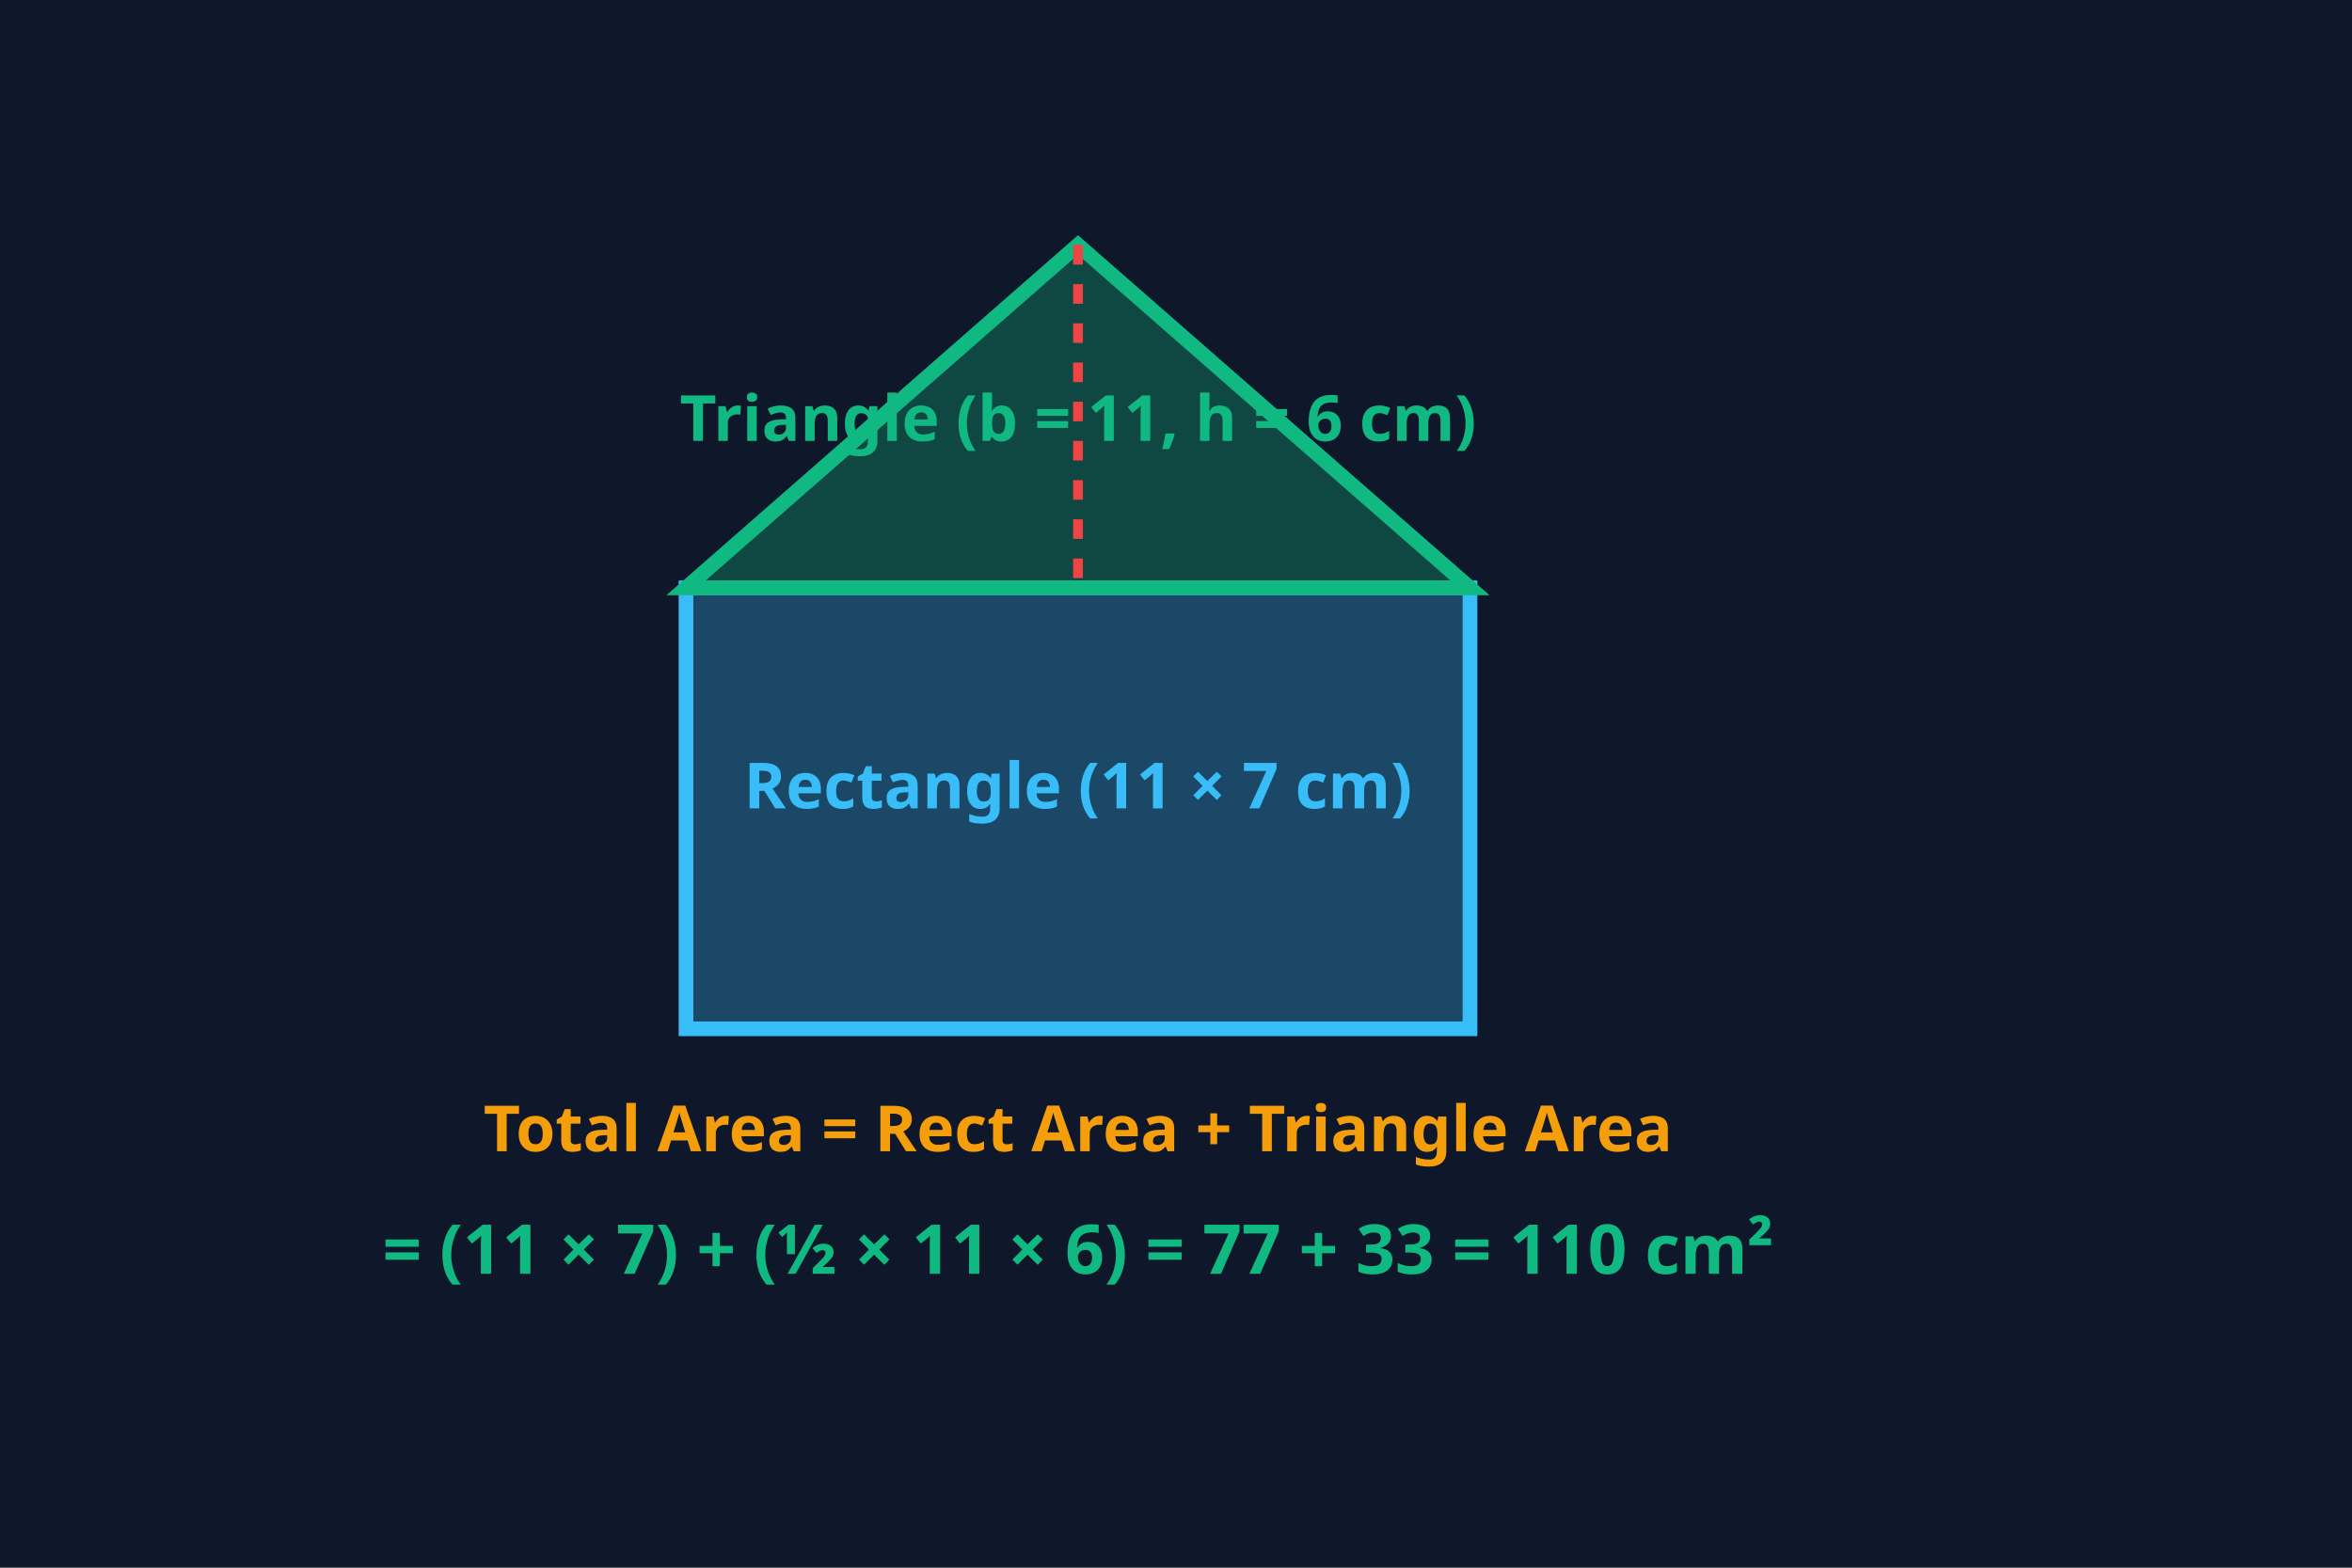
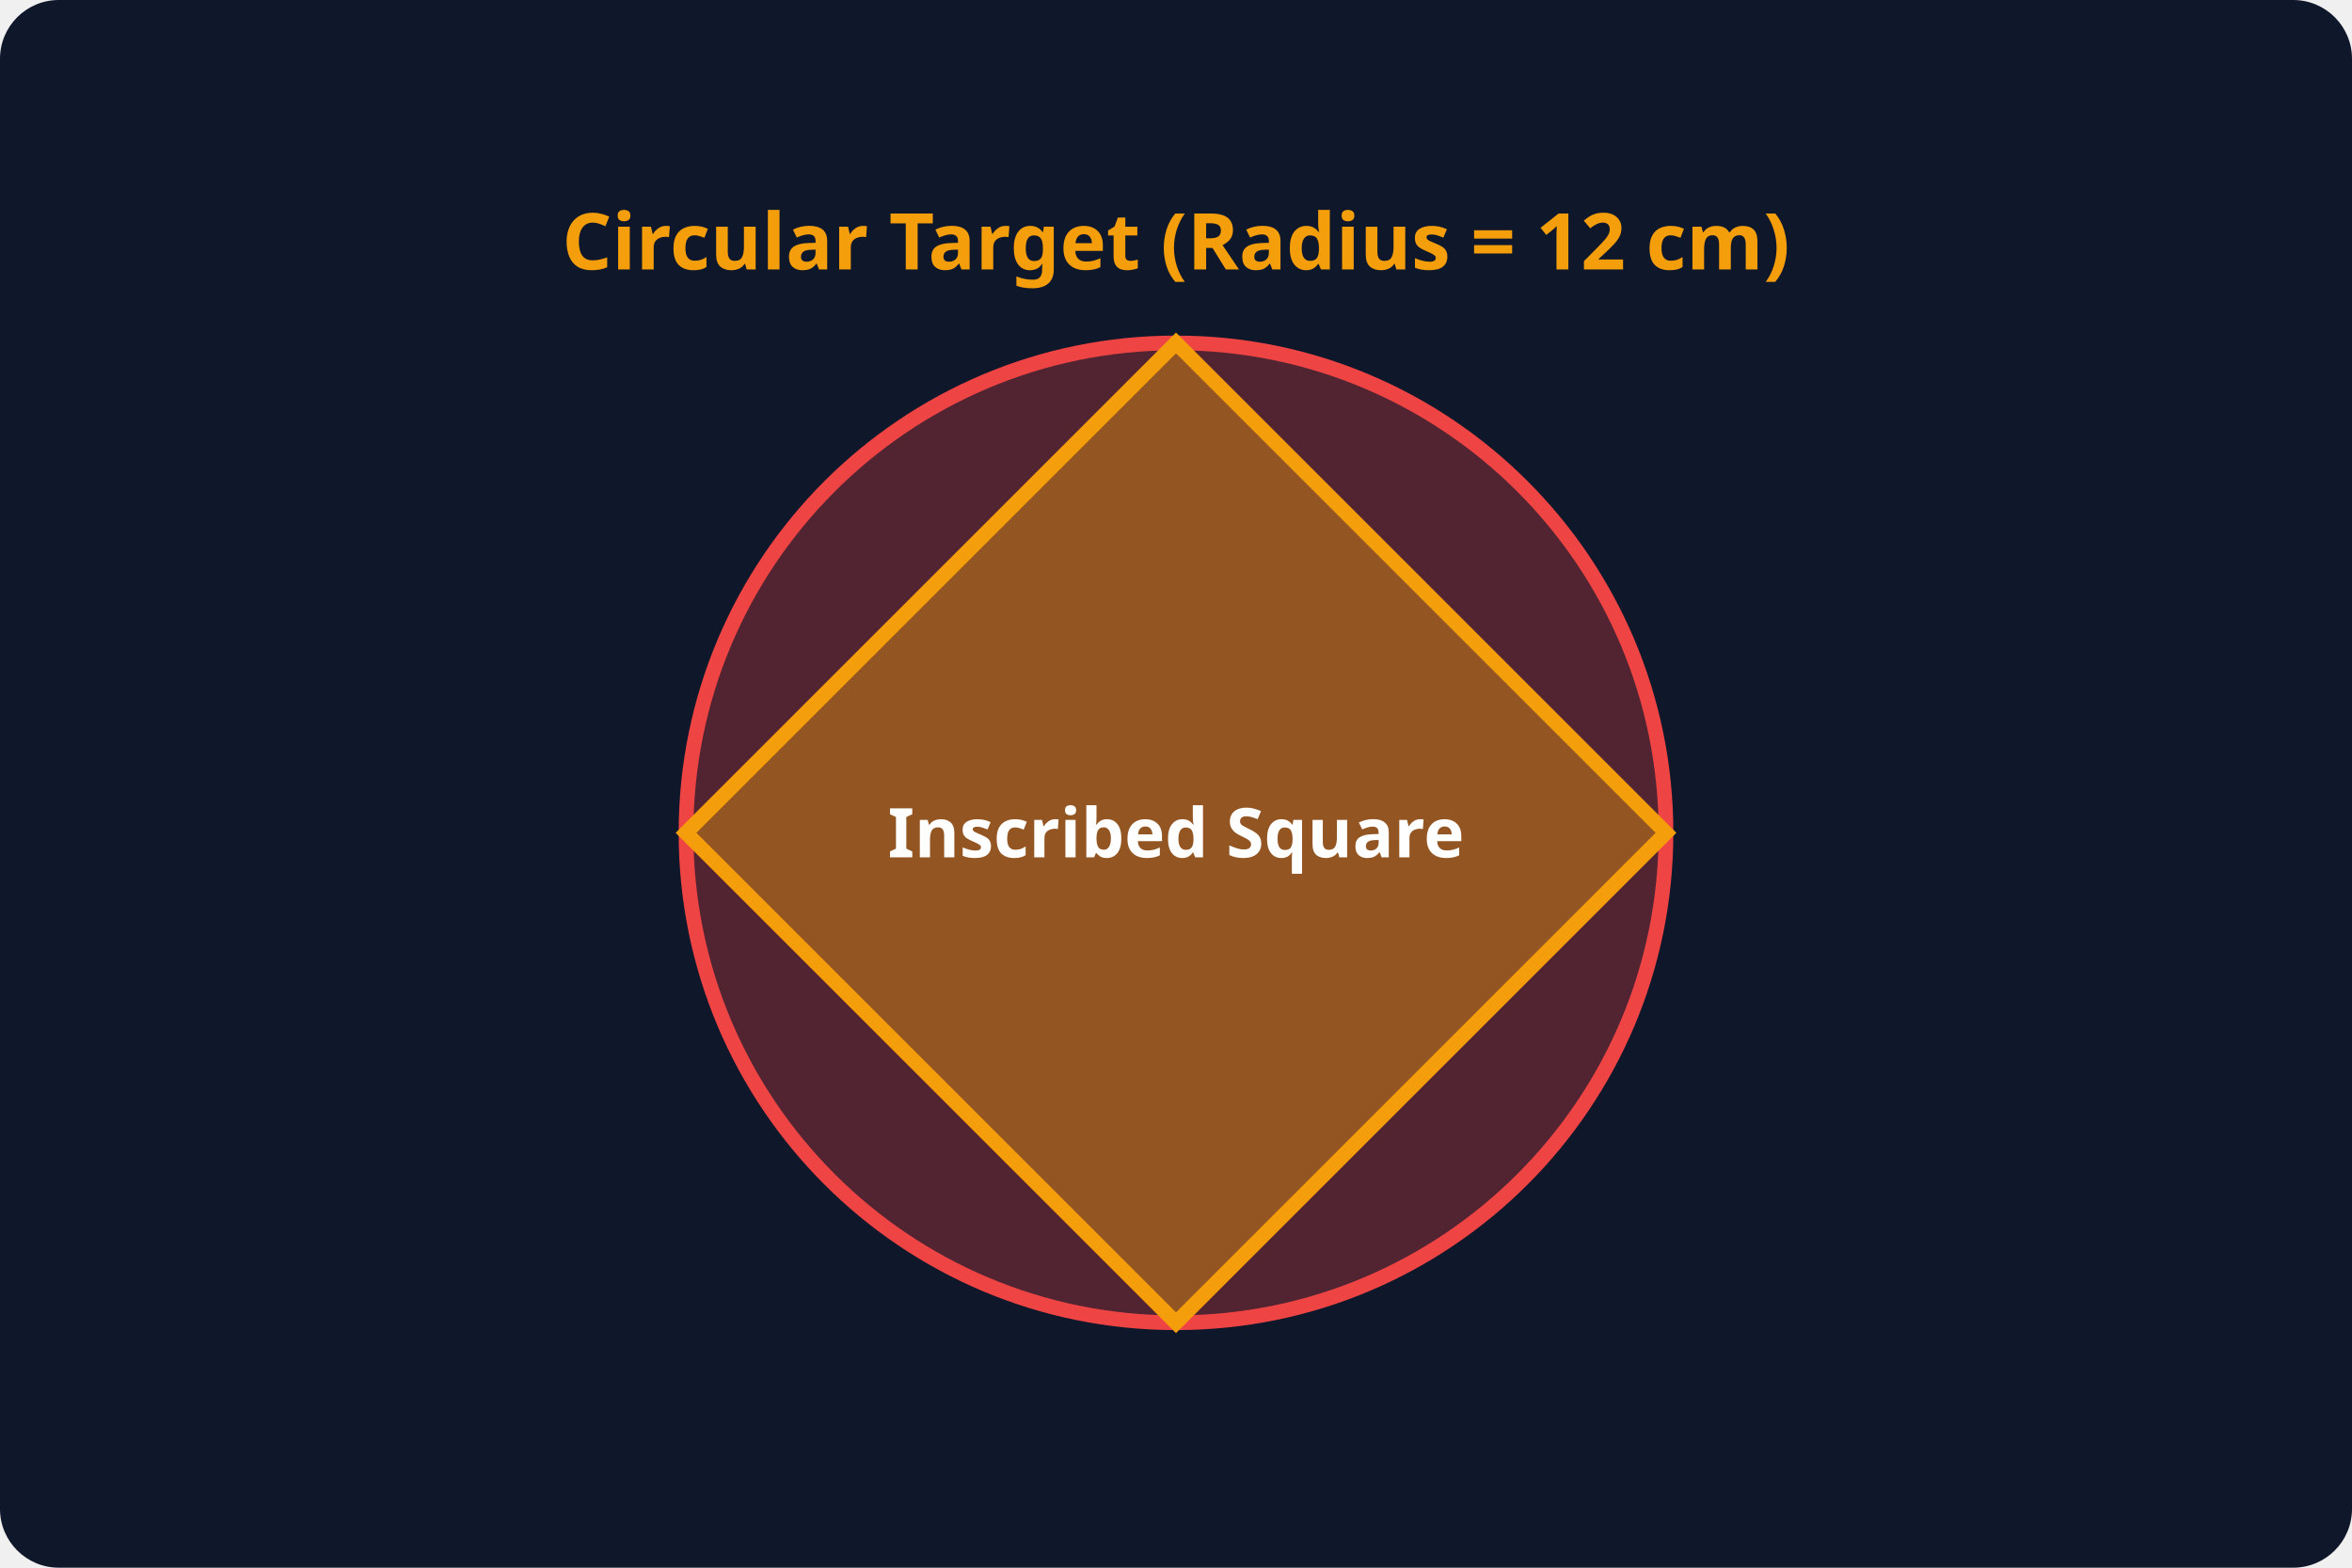
<svg xmlns="http://www.w3.org/2000/svg" width="480" height="320" viewBox="0 0 480 320">
  <defs>
    <marker id="arrow" viewBox="0 0 10 10" refX="5" refY="5" markerWidth="6" markerHeight="6" orient="auto-start-reverse">
      <path d="M 0 0 L 10 5 L 0 10 z" fill="#f59e0b" />
    </marker>
  </defs>
-   <rect width="100%" height="100%" fill="#0f172a" />
-   <g transform="translate(90, 20)">
-     <rect x="50" y="100" width="160" height="90" fill="rgba(56, 189, 248, 0.3)" stroke="#38bdf8" stroke-width="3" />
-     <polygon points="50,100 210,100 130,30" fill="rgba(16, 185, 129, 0.3)" stroke="#10b981" stroke-width="3" />
-     <line x1="130" y1="30" x2="130" y2="100" stroke="#ef4444" stroke-width="2" stroke-dasharray="4,4" />
-     <text x="130" y="145" text-anchor="middle" font-family="sans-serif" font-size="13" fill="#38bdf8" font-weight="bold">Rectangle (11 × 7 cm)</text>
-     <text x="130" y="70" text-anchor="middle" font-family="sans-serif" font-size="13" fill="#10b981" font-weight="bold">Triangle (b = 11, h = 6 cm)</text>
-     <text x="130" y="215" text-anchor="middle" font-family="sans-serif" font-size="13" fill="#f59e0b" font-weight="bold">Total Area = Rect Area + Triangle Area</text>
-     <text x="130" y="240" text-anchor="middle" font-family="sans-serif" font-size="14" fill="#10b981" font-weight="bold">= (11 × 7) + (½ × 11 × 6) = 77 + 33 = 110 cm²</text>
+   <rect width="100%" height="100%" fill="#0f172a" rx="12" />
+   <g transform="translate(100, 30)">
+     <text x="140" y="25" text-anchor="middle" font-family="sans-serif" font-size="16" fill="#f59e0b" font-weight="bold">Circular Target (Radius = 12 cm)</text>
+     <circle cx="140" cy="140" r="100" fill="rgba(239, 68, 68, 0.3)" stroke="#ef4444" stroke-width="3" />
+     <polygon points="140,40 240,140 140,240 40,140" fill="rgba(245, 158, 11, 0.4)" stroke="#f59e0b" stroke-width="3" />
+     <text x="140" y="145" text-anchor="middle" font-family="sans-serif" font-size="14" fill="#ffffff" font-weight="bold">Inscribed Square</text>
  </g>
</svg>
